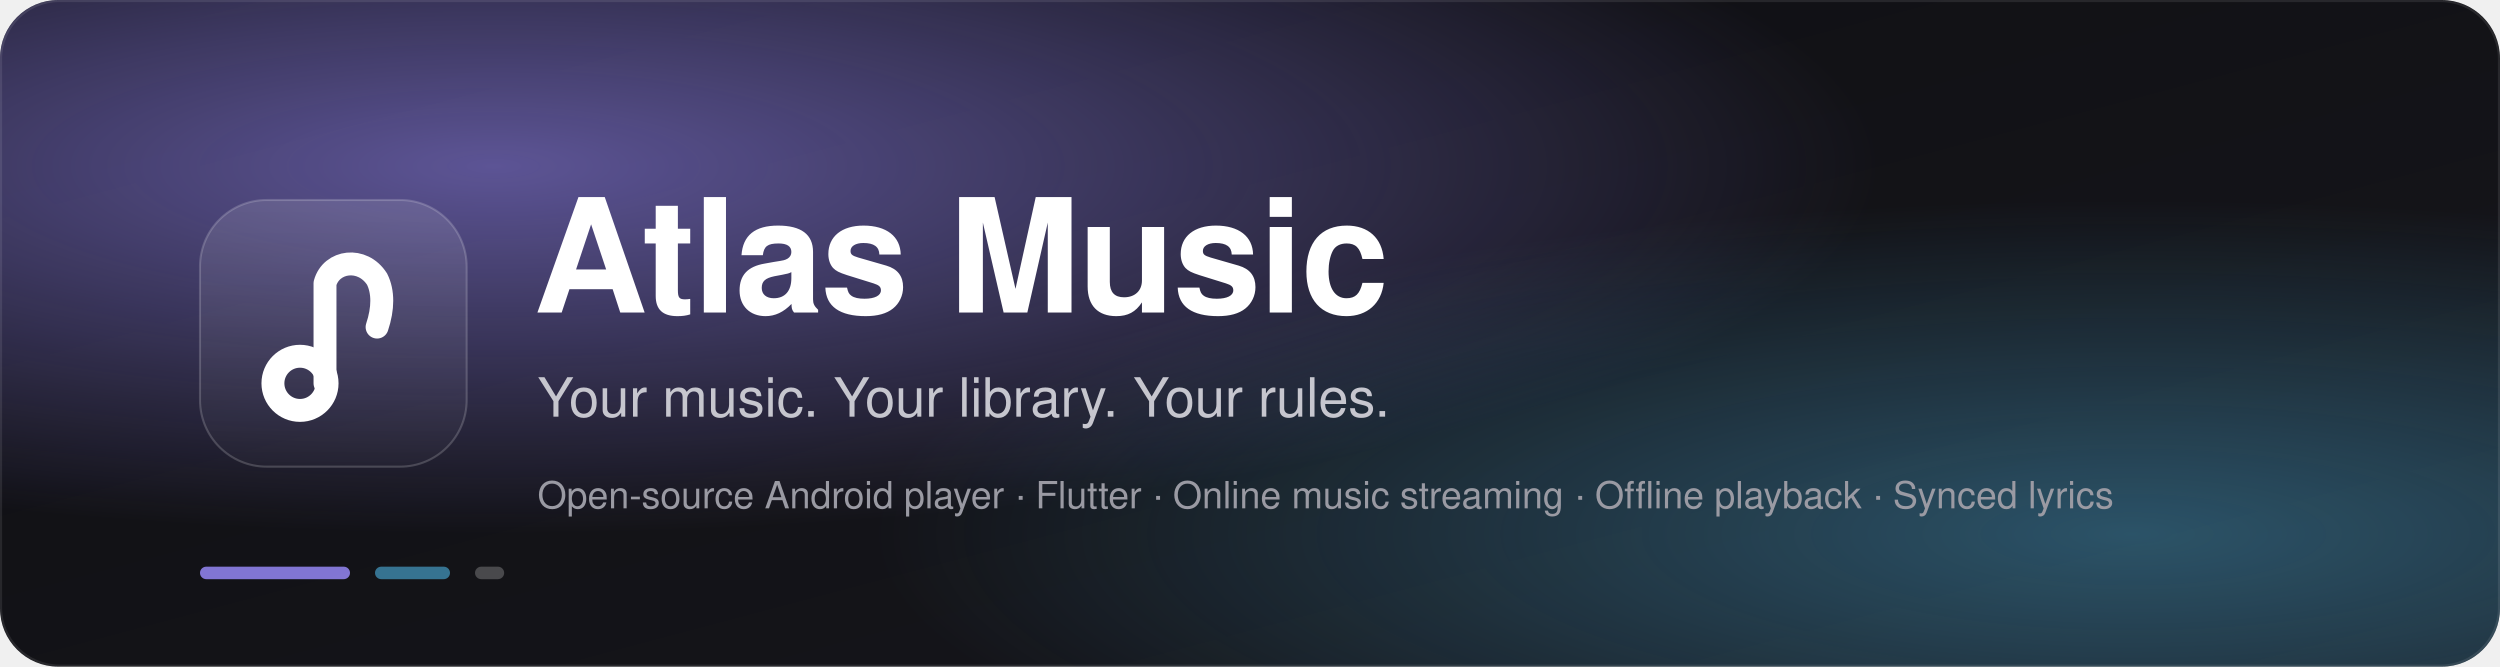
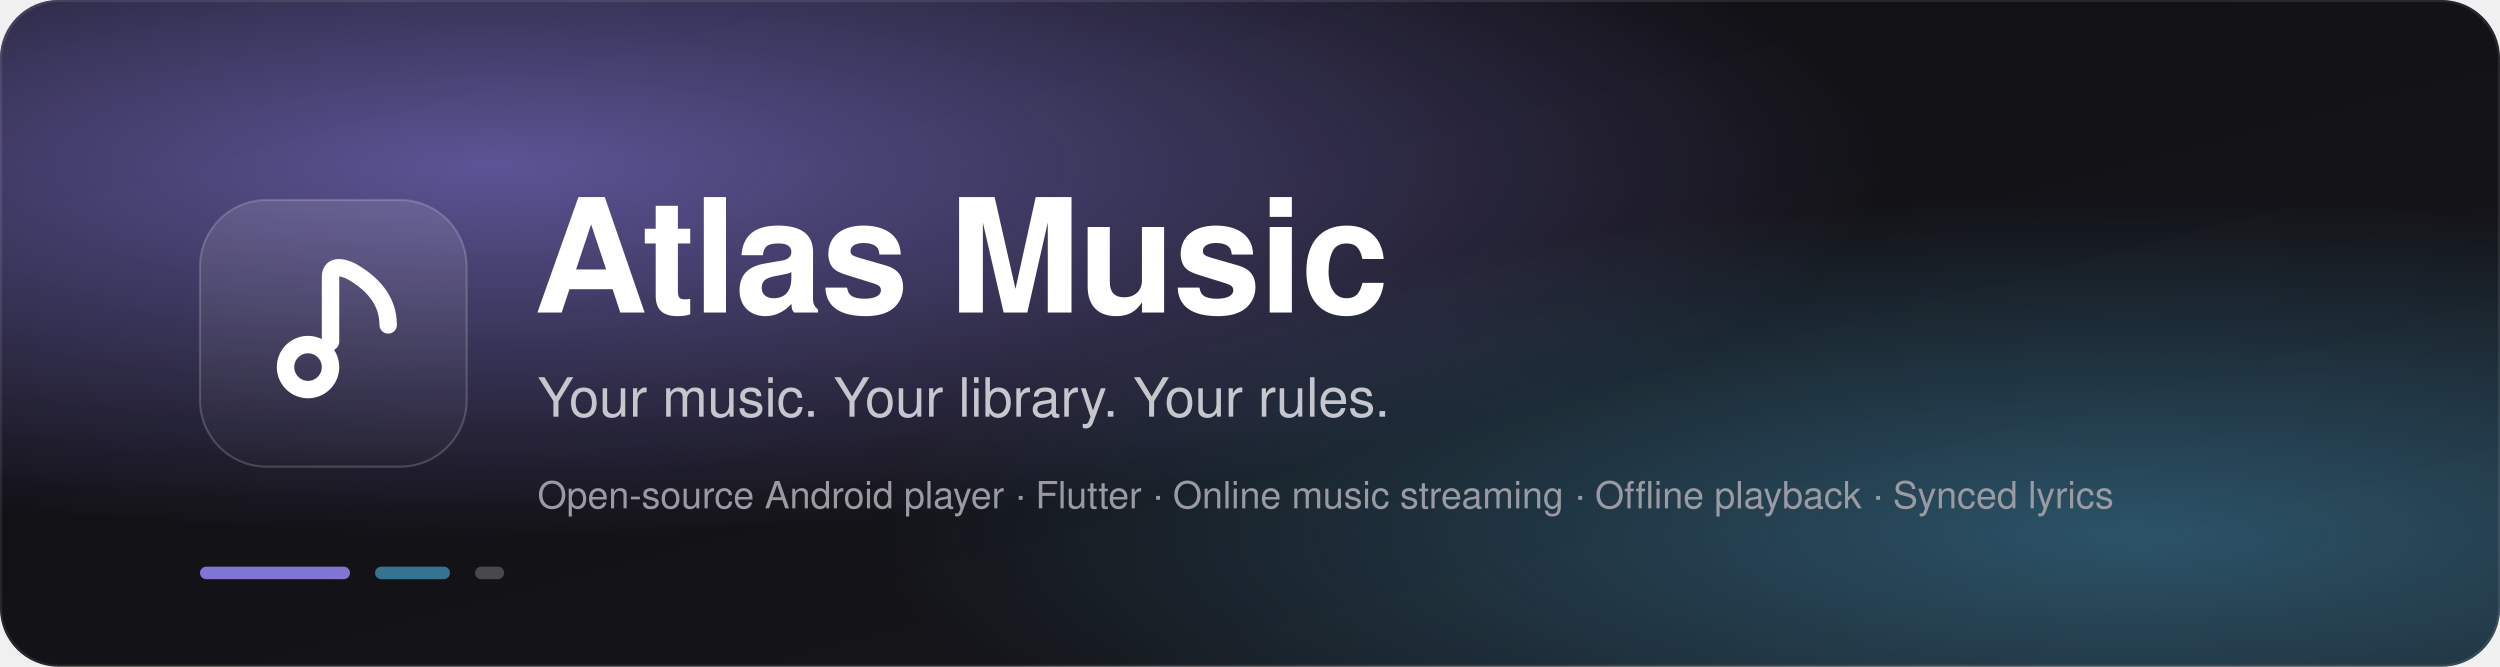
<svg xmlns="http://www.w3.org/2000/svg" width="1200" height="320" viewBox="0 0 1200 320" role="img" aria-label="Atlas Music. Your music. Your library. Your rules.">
  <defs>
    <linearGradient id="bg" x1="0" y1="0" x2="1" y2="1">
      <stop offset="0" stop-color="#0E0E12" />
      <stop offset="1" stop-color="#17171C" />
    </linearGradient>
    <radialGradient id="glowA" cx="0.2" cy="0.25" r="0.55">
      <stop offset="0" stop-color="#9B8CFF" stop-opacity="0.55" />
      <stop offset="1" stop-color="#9B8CFF" stop-opacity="0" />
    </radialGradient>
    <radialGradient id="glowB" cx="0.85" cy="0.8" r="0.5">
      <stop offset="0" stop-color="#54C5F8" stop-opacity="0.35" />
      <stop offset="1" stop-color="#54C5F8" stop-opacity="0" />
    </radialGradient>
    <linearGradient id="glass" x1="0" y1="0" x2="0" y2="1">
      <stop offset="0" stop-color="#FFFFFF" stop-opacity="0.12" />
      <stop offset="1" stop-color="#FFFFFF" stop-opacity="0.02" />
    </linearGradient>
  </defs>
  <rect width="1200" height="320" rx="28" fill="url(#bg)" />
  <rect width="1200" height="320" rx="28" fill="url(#glowA)" />
  <rect width="1200" height="320" rx="28" fill="url(#glowB)" />
  <rect x="0.5" y="0.5" width="1199" height="319" rx="28" fill="none" stroke="#FFFFFF" stroke-opacity="0.09" />
  <g transform="translate(96,96)">
    <rect width="128" height="128" rx="32" fill="url(#glass)" stroke="#FFFFFF" stroke-opacity="0.18" />
-     <g fill="none" stroke="#FFFFFF" stroke-width="11" stroke-linecap="round" stroke-linejoin="round">
-       <circle cx="48" cy="88" r="13" />
-       <path d="M60 88 V40 C63 29 78 27 85 38 C88 44 88 52 85 61" />
+     <g transform="translate(64 64) scale(1.35) translate(-96.5 -95)" fill="none" stroke="#FFFFFF" stroke-width="6.2" stroke-linecap="round" stroke-linejoin="round">
+       <circle cx="87.5" cy="107" r="8" />
+       <path d="M95.5 98 V75 C95.5 71 99 71 103 73 C110 77 116 83 116 92" />
    </g>
  </g>
  <g font-family="'Segoe UI', 'Plus Jakarta Sans', Helvetica, Arial, sans-serif">
    <text x="256" y="150" font-size="76" font-weight="700" fill="#FFFFFF" letter-spacing="-1">Atlas Music</text>
    <text x="258" y="200" font-size="26" font-weight="500" fill="#C6C6CE">Your music. Your library. Your rules.</text>
    <text x="258" y="244" font-size="18" fill="#9A9AA3">Open-source Android player · Flutter · Online music streaming · Offline playback · Synced lyrics</text>
  </g>
  <g transform="translate(96,272)" opacity="0.9">
    <rect width="72" height="6" rx="3" fill="#9B8CFF" fill-opacity="0.9" />
    <rect x="84" width="36" height="6" rx="3" fill="#54C5F8" fill-opacity="0.6" />
    <rect x="132" width="14" height="6" rx="3" fill="#FFFFFF" fill-opacity="0.25" />
  </g>
</svg>
